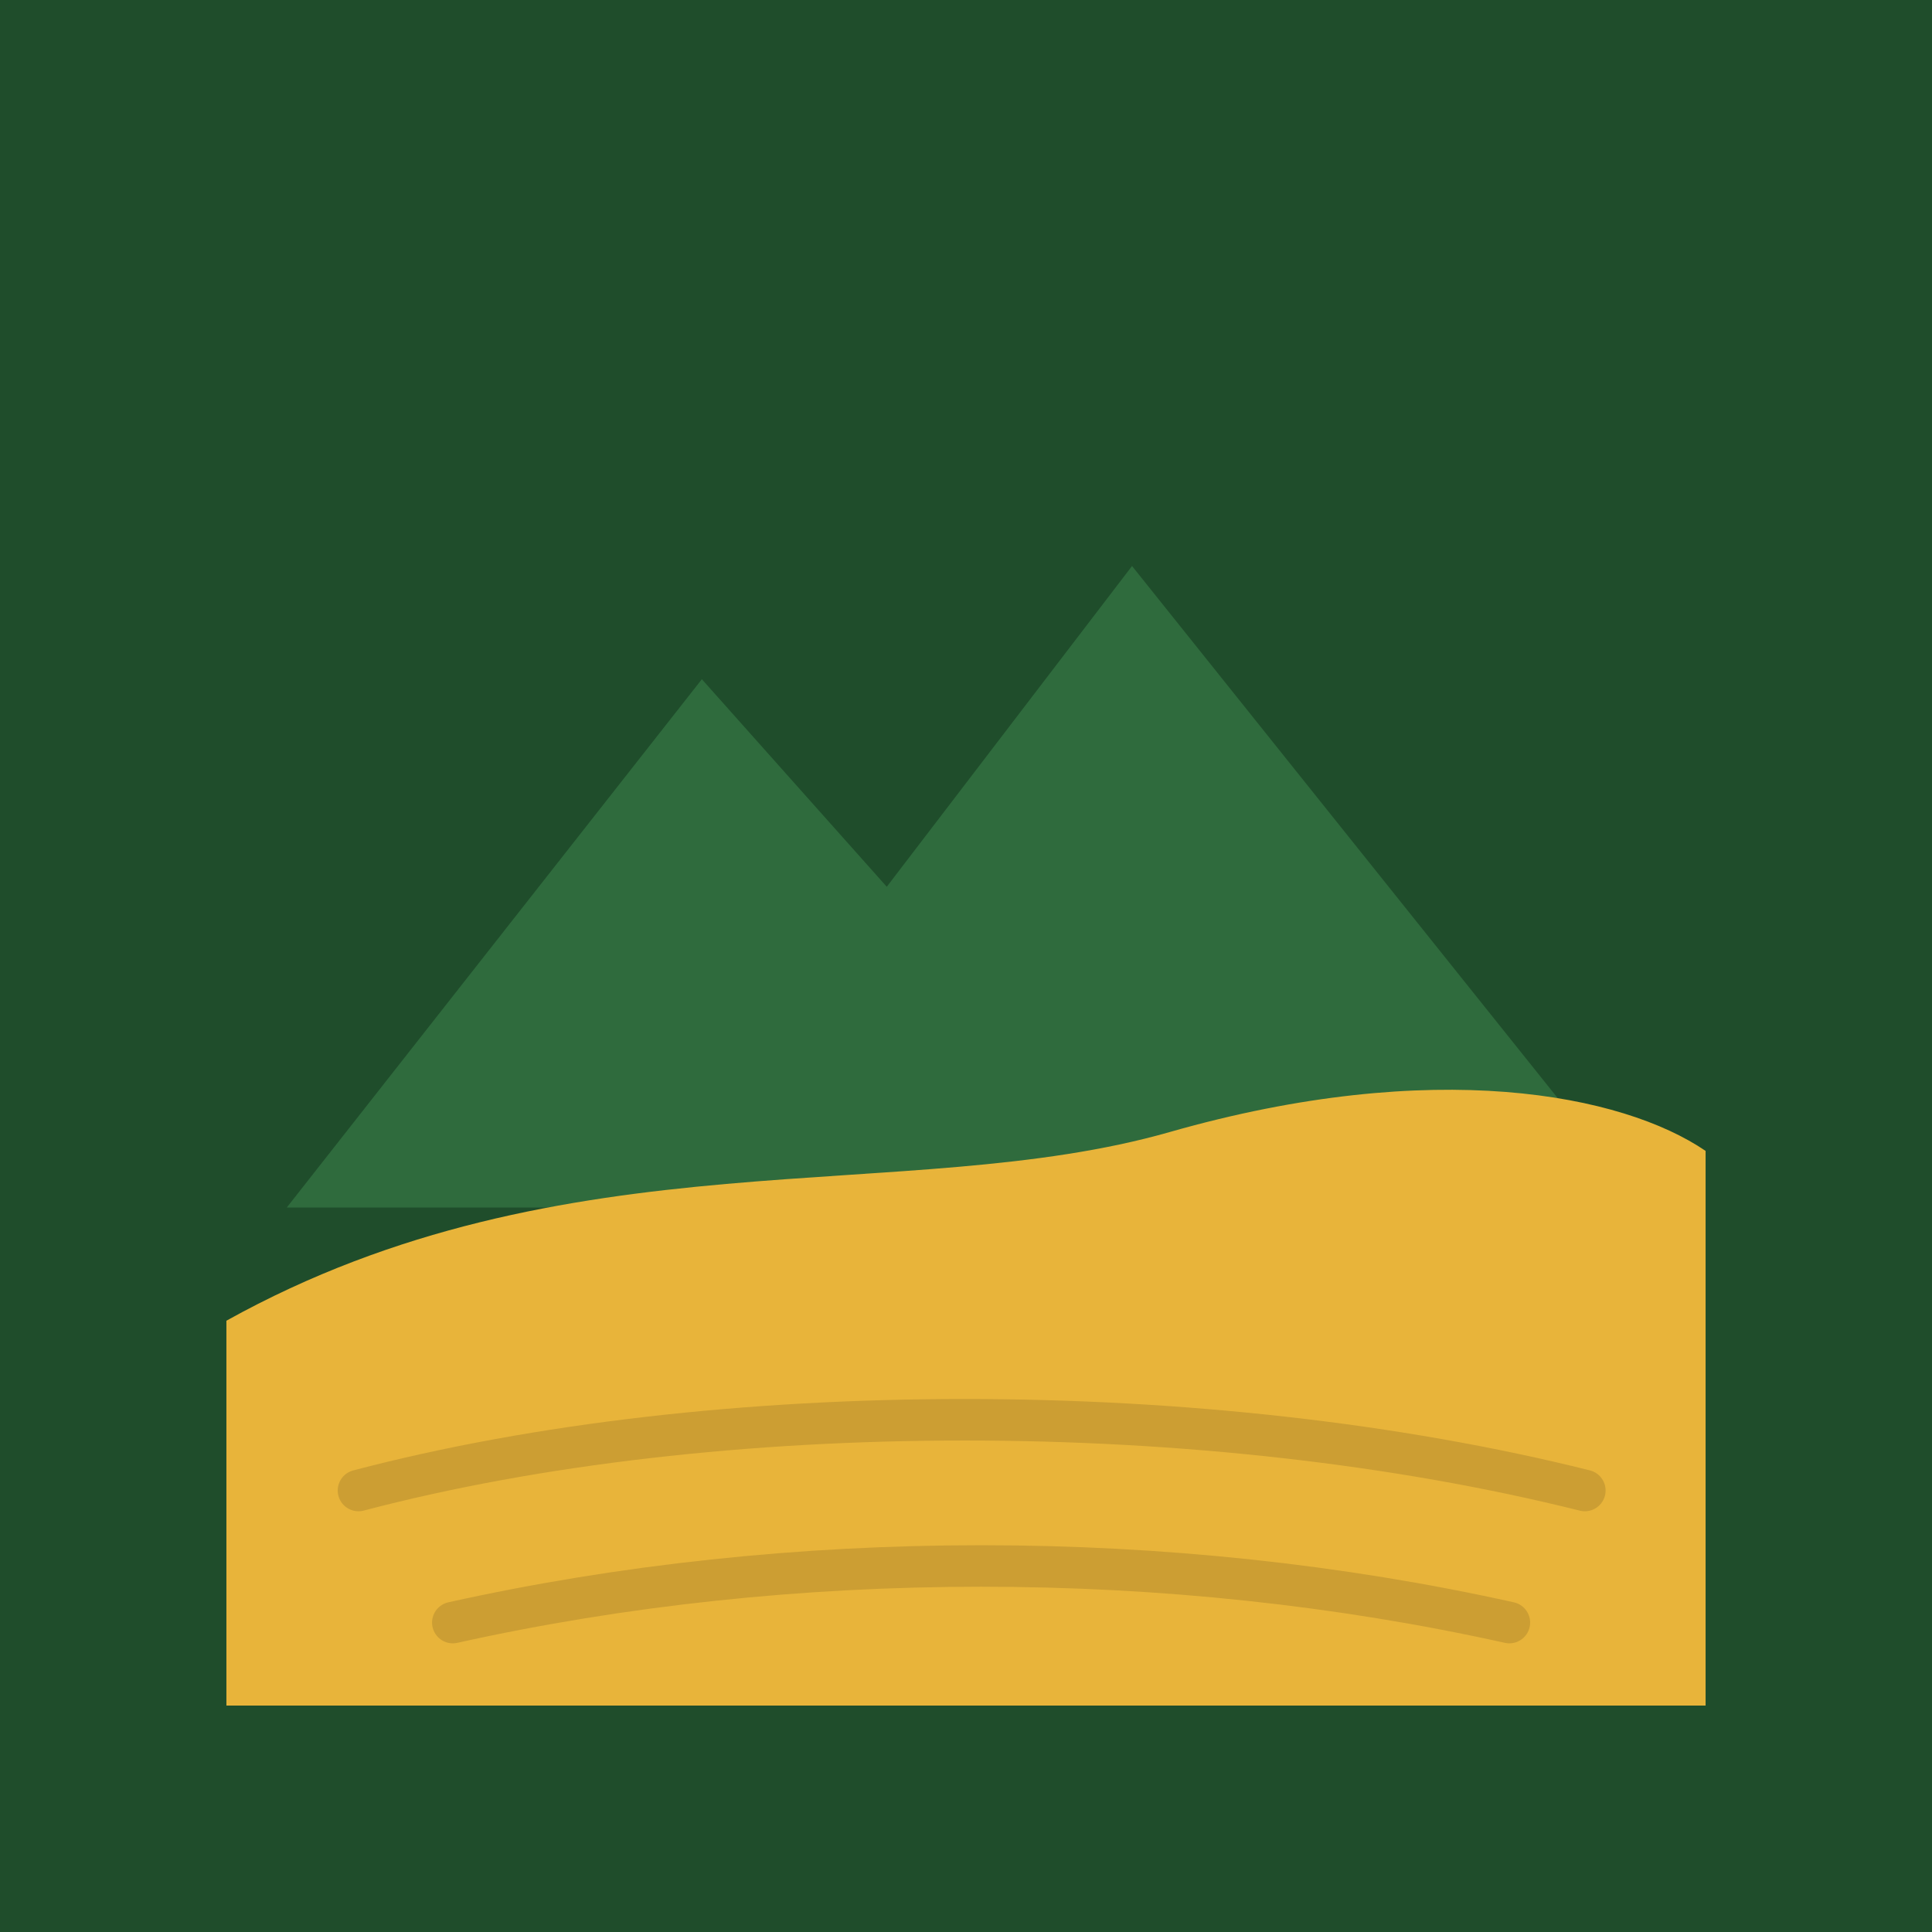
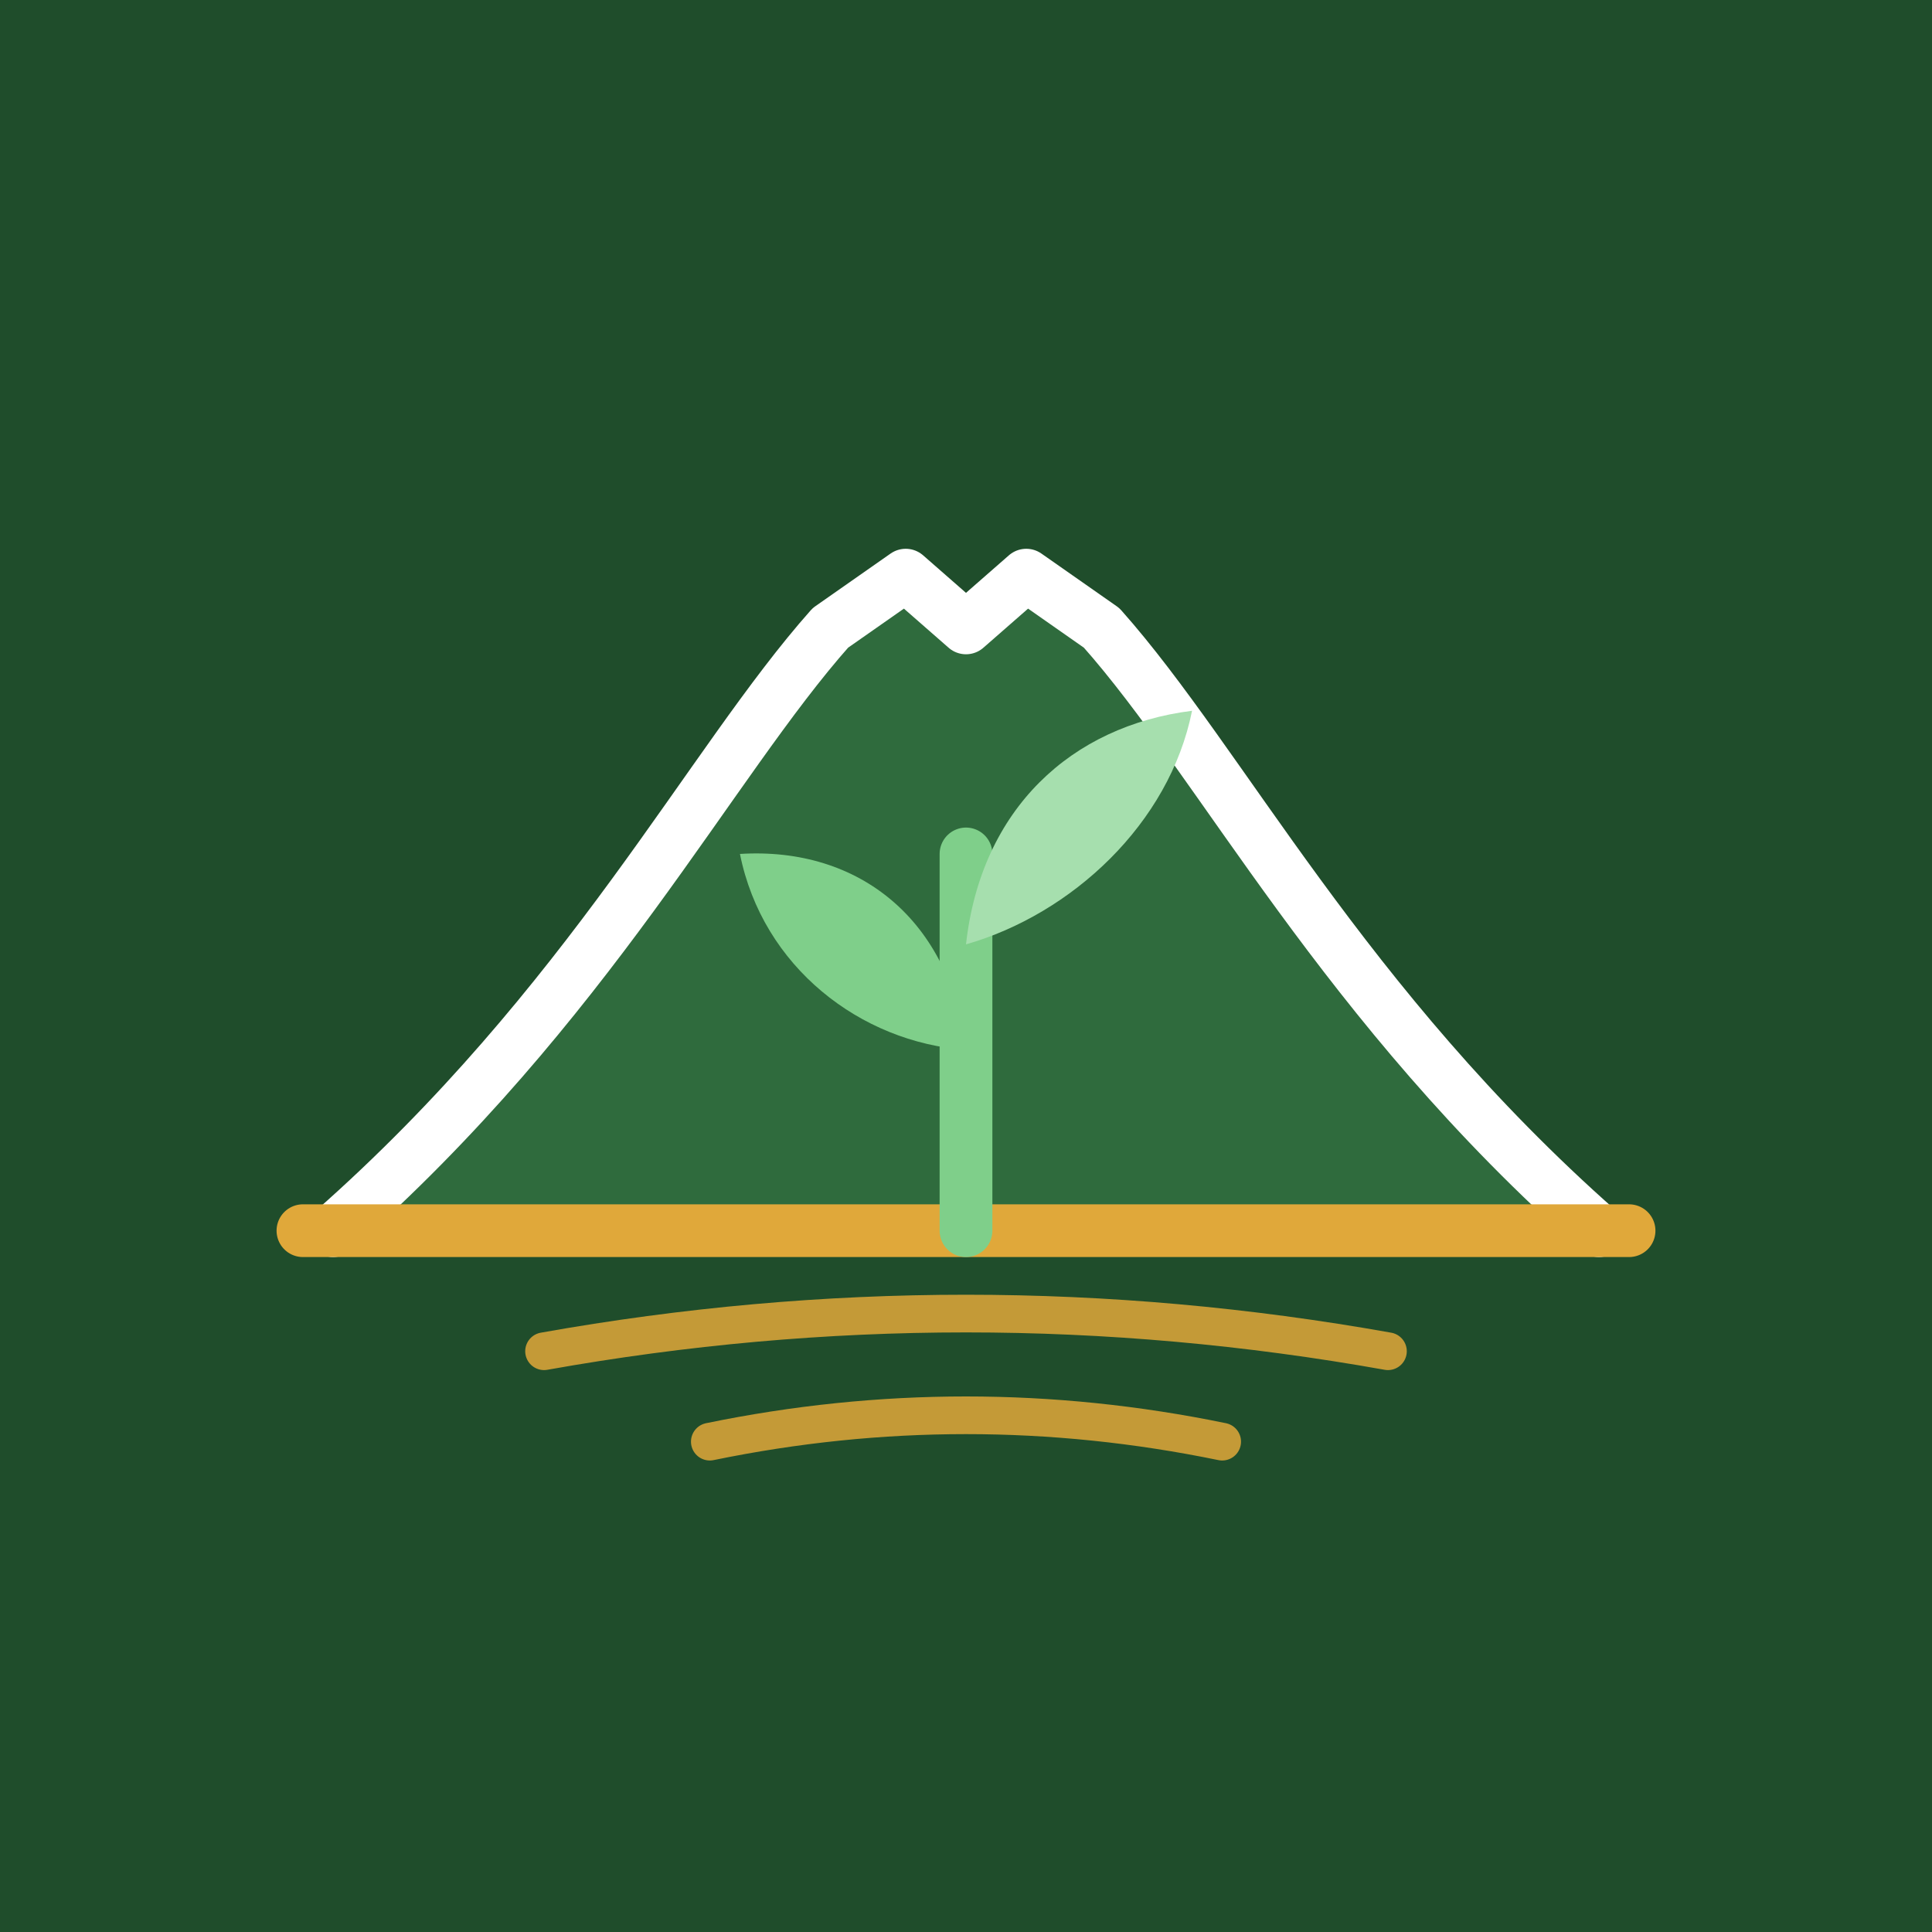
- <svg xmlns="http://www.w3.org/2000/svg" viewBox="0 0 1024 1024">
-   <rect width="1024" height="1024" fill="#1f4d2b" />
-   <path d="M152 640 L372 360 L470 470 L600 300 L872 640 Z" fill="#2f6b3d" />
-   <path d="M120 700 C300 600 480 640 620 600 S860 580 904 610 L904 904 L120 904 Z" fill="#e8b43a" />
-   <path d="M190 790 C380 740 640 740 840 790" fill="none" stroke="#cc9e33" stroke-width="22" stroke-linecap="round" />
-   <path d="M240 860 C420 820 620 820 800 860" fill="none" stroke="#cc9e33" stroke-width="22" stroke-linecap="round" />
+ <svg xmlns="http://www.w3.org/2000/svg" viewBox="0 0 200 200">
+   <rect width="200" height="200" fill="#1f4d2b" />
+   <g transform="translate(100 104) scale(0.78) translate(-100 -120)">
+     <path d="M16 150 C50 120 66 88 82 70 L92 63 L100 70 L108 63 L118 70 C134 88 150 120 184 150 Z" fill="#2f6b3d" />
+     <path d="M16 150 C50 120 66 88 82 70 L92 63 L100 70 L108 63 L118 70 C134 88 150 120 184 150" fill="none" stroke="#ffffff" stroke-width="7" stroke-linecap="round" stroke-linejoin="round" />
+     <path d="M12 150 H188" stroke="#e0a83a" stroke-width="7" stroke-linecap="round" />
+     <path d="M44 166 Q100 156 156 166" fill="none" stroke="#e0a83a" stroke-width="5" stroke-linecap="round" opacity=".85" />
+     <path d="M66 178 Q100 171 134 178" fill="none" stroke="#e0a83a" stroke-width="5" stroke-linecap="round" opacity=".85" />
+     <path d="M100 150 C100 134 100 120 100 100" fill="none" stroke="#7fcf8a" stroke-width="7" stroke-linecap="round" />
+     <path d="M100 126 C86 125 73 115 70 100 C86 99 98 109 100 126 Z" fill="#7fcf8a" />
+     <path d="M100 112 C114 108 127 96 130 81 C114 83 102 94 100 112 Z" fill="#a6dfae" />
+   </g>
</svg>
